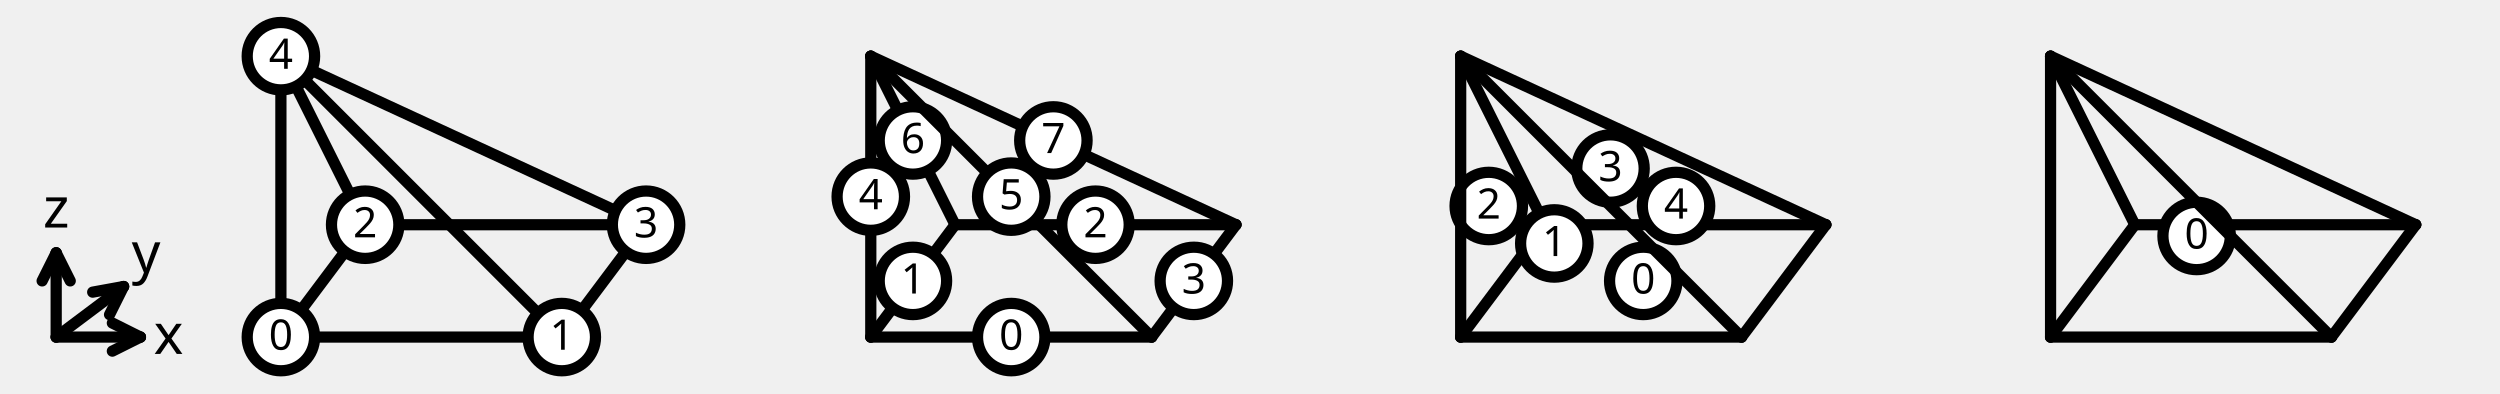
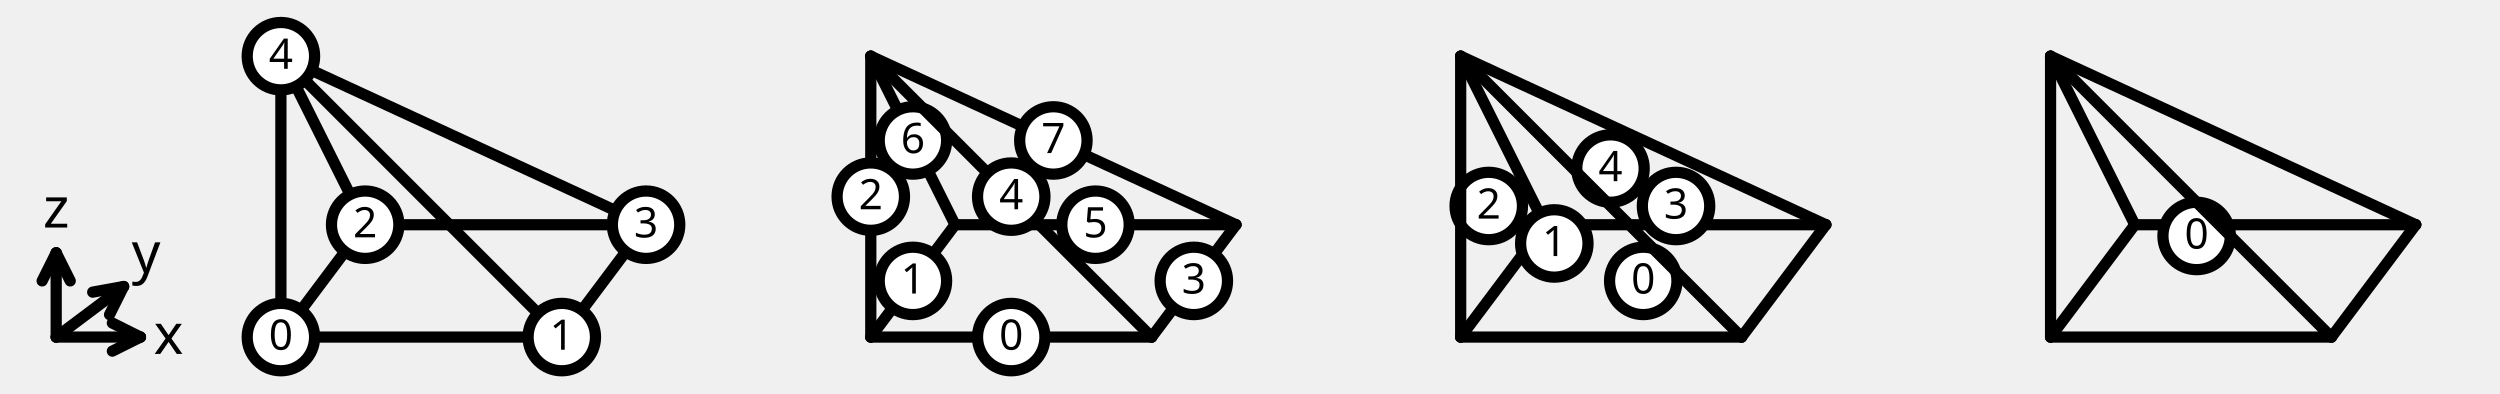
<svg width="890" height="140">
  <style type="text/css">
  text { text-anchor:middle; font-size:15px; font-family: "Lato Bold" }
  line { stroke-width: 4px; stroke-linecap: round; stroke: #000000 }
  circle { fill: #FFFFFF; stroke: #000000; stroke-width:4px}
</style>
  <line x1="20" y1="120" x2="20" y2="90" />
  <line x1="15" y1="100" x2="20" y2="90" />
  <line x1="25" y1="100" x2="20" y2="90" />
  <line x1="20" y1="120" x2="50" y2="120" />
  <line x1="40" y1="115" x2="50" y2="120" />
  <line x1="40" y1="125" x2="50" y2="120" />
  <line x1="20" y1="120" x2="44" y2="102" />
  <line x1="33" y1="104" x2="44" y2="102" />
  <line x1="39" y1="112" x2="44" y2="102" />
  <text x="60" y="120" fill="#000000" dy=".3em" style="font-family:&quot;Libertinus Serif Semibold Italic&quot;;font-size:20px">x</text>
  <text x="52" y="91" fill="#000000" dy=".3em" style="font-family:&quot;Libertinus Serif Semibold Italic&quot;;font-size:20px">y</text>
  <text x="20" y="75" fill="#000000" dy=".3em" style="font-family:&quot;Libertinus Serif Semibold Italic&quot;;font-size:20px">z</text>
  <line x1="100.0" y1="120.0" x2="200.0" y2="120.0" />
  <line x1="100.0" y1="120.0" x2="130.0" y2="80.0" />
+   <line x1="100.0" y1="120.0" x2="100.0" y2="20.0" />
+   <line x1="200.0" y1="120.0" x2="230.0" y2="80.0" />
+   <line x1="200.0" y1="120.0" x2="100.0" y2="20.0" />
  <line x1="130.0" y1="80.0" x2="230.0" y2="80.0" />
-   <line x1="230.0" y1="80.0" x2="200.0" y2="120.0" />
-   <line x1="100.0" y1="120.0" x2="100.0" y2="20.0" />
-   <line x1="200.0" y1="120.0" x2="100.0" y2="20.0" />
  <line x1="130.0" y1="80.0" x2="100.0" y2="20.0" />
  <line x1="230.0" y1="80.0" x2="100.0" y2="20.0" />
  <circle cx="100.0" cy="120.0" r="12px" />
  <text x="100.0" y="120.0" dy=".3em">0</text>
  <circle cx="200.0" cy="120.0" r="12px" />
  <text x="200.0" y="120.0" dy=".3em">1</text>
  <circle cx="130.0" cy="80.0" r="12px" />
  <text x="130.0" y="80.0" dy=".3em">2</text>
  <circle cx="230.0" cy="80.0" r="12px" />
  <text x="230.0" y="80.0" dy=".3em">3</text>
  <circle cx="100.0" cy="20.0" r="12px" />
  <text x="100.0" y="20.0" dy=".3em">4</text>
-   <line x1="340.0" y1="80.0" x2="440.0" y2="80.0" />
-   <circle cx="390.0" cy="80.0" r="12px" />
-   <text x="390.0" y="80.0" dy=".3em">2</text>
+   <line x1="310.0" y1="120.0" x2="310.0" y2="20.0" />
+   <circle cx="310.0" cy="70.0" r="12px" />
+   <text x="310.0" y="70.0" dy=".3em">2</text>
  <line x1="310.0" y1="120.0" x2="340.0" y2="80.0" />
-   <line x1="440.0" y1="80.0" x2="410.0" y2="120.0" />
+   <line x1="410.0" y1="120.0" x2="440.0" y2="80.0" />
  <line x1="340.0" y1="80.0" x2="310.0" y2="20.0" />
  <line x1="440.0" y1="80.0" x2="310.0" y2="20.0" />
  <circle cx="325.0" cy="100.0" r="12px" />
  <text x="325.0" y="100.0" dy=".3em">1</text>
  <circle cx="425.0" cy="100.0" r="12px" />
  <text x="425.0" y="100.0" dy=".3em">3</text>
  <circle cx="325.0" cy="50.0" r="12px" />
  <text x="325.0" y="50.0" dy=".3em">6</text>
  <circle cx="375.0" cy="50.0" r="12px" />
  <text x="375.0" y="50.0" dy=".3em">7</text>
  <line x1="310.0" y1="120.0" x2="410.0" y2="120.0" />
-   <line x1="310.0" y1="120.0" x2="310.0" y2="20.0" />
  <line x1="410.0" y1="120.0" x2="310.0" y2="20.0" />
+   <line x1="340.0" y1="80.0" x2="440.0" y2="80.0" />
  <circle cx="360.0" cy="120.0" r="12px" />
  <text x="360.0" y="120.0" dy=".3em">0</text>
-   <circle cx="310.0" cy="70.0" r="12px" />
-   <text x="310.0" y="70.0" dy=".3em">4</text>
  <circle cx="360.0" cy="70.0" r="12px" />
-   <text x="360.0" y="70.0" dy=".3em">5</text>
+   <text x="360.0" y="70.0" dy=".3em">4</text>
+   <circle cx="390.0" cy="80.0" r="12px" />
+   <text x="390.0" y="80.0" dy=".3em">5</text>
  <line x1="550.0" y1="80.0" x2="650.0" y2="80.0" />
-   <circle cx="573.333" cy="60" r="12px" />
-   <text x="573.333" y="60" dy=".3em">3</text>
+   <circle cx="596.667" cy="73.333" r="12px" />
+   <text x="596.667" y="73.333" dy=".3em">3</text>
  <line x1="520.0" y1="120.0" x2="550.0" y2="80.0" />
-   <line x1="650.0" y1="80.0" x2="620.0" y2="120.0" />
+   <line x1="620.0" y1="120.0" x2="650.0" y2="80.0" />
  <line x1="550.0" y1="80.0" x2="520.0" y2="20.0" />
  <line x1="650.0" y1="80.0" x2="520.0" y2="20.0" />
  <circle cx="585.0" cy="100.0" r="12px" />
  <text x="585.0" y="100.0" dy=".3em">0</text>
  <circle cx="530.0" cy="73.333" r="12px" />
  <text x="530.0" y="73.333" dy=".3em">2</text>
-   <circle cx="596.667" cy="73.333" r="12px" />
-   <text x="596.667" y="73.333" dy=".3em">4</text>
+   <circle cx="573.333" cy="60" r="12px" />
+   <text x="573.333" y="60" dy=".3em">4</text>
  <line x1="520.0" y1="120.0" x2="620.0" y2="120.0" />
+   <line x1="620.0" y1="120.0" x2="520.0" y2="20.0" />
  <line x1="520.0" y1="120.0" x2="520.0" y2="20.0" />
-   <line x1="620.0" y1="120.0" x2="520.0" y2="20.0" />
  <circle cx="553.333" cy="86.667" r="12px" />
  <text x="553.333" y="86.667" dy=".3em">1</text>
  <line x1="730.0" y1="120.0" x2="760.0" y2="80.0" />
+   <line x1="830.0" y1="120.0" x2="860.0" y2="80.0" />
  <line x1="760.0" y1="80.0" x2="860.0" y2="80.0" />
-   <line x1="860.0" y1="80.0" x2="830.0" y2="120.0" />
  <line x1="760.0" y1="80.0" x2="730.0" y2="20.0" />
  <line x1="860.0" y1="80.0" x2="730.0" y2="20.0" />
  <circle cx="782.0" cy="84.0" r="12px" />
  <text x="782.0" y="84.0" dy=".3em">0</text>
  <line x1="730.0" y1="120.0" x2="830.0" y2="120.0" />
  <line x1="730.0" y1="120.0" x2="730.0" y2="20.0" />
  <line x1="830.0" y1="120.0" x2="730.0" y2="20.0" />
</svg>
